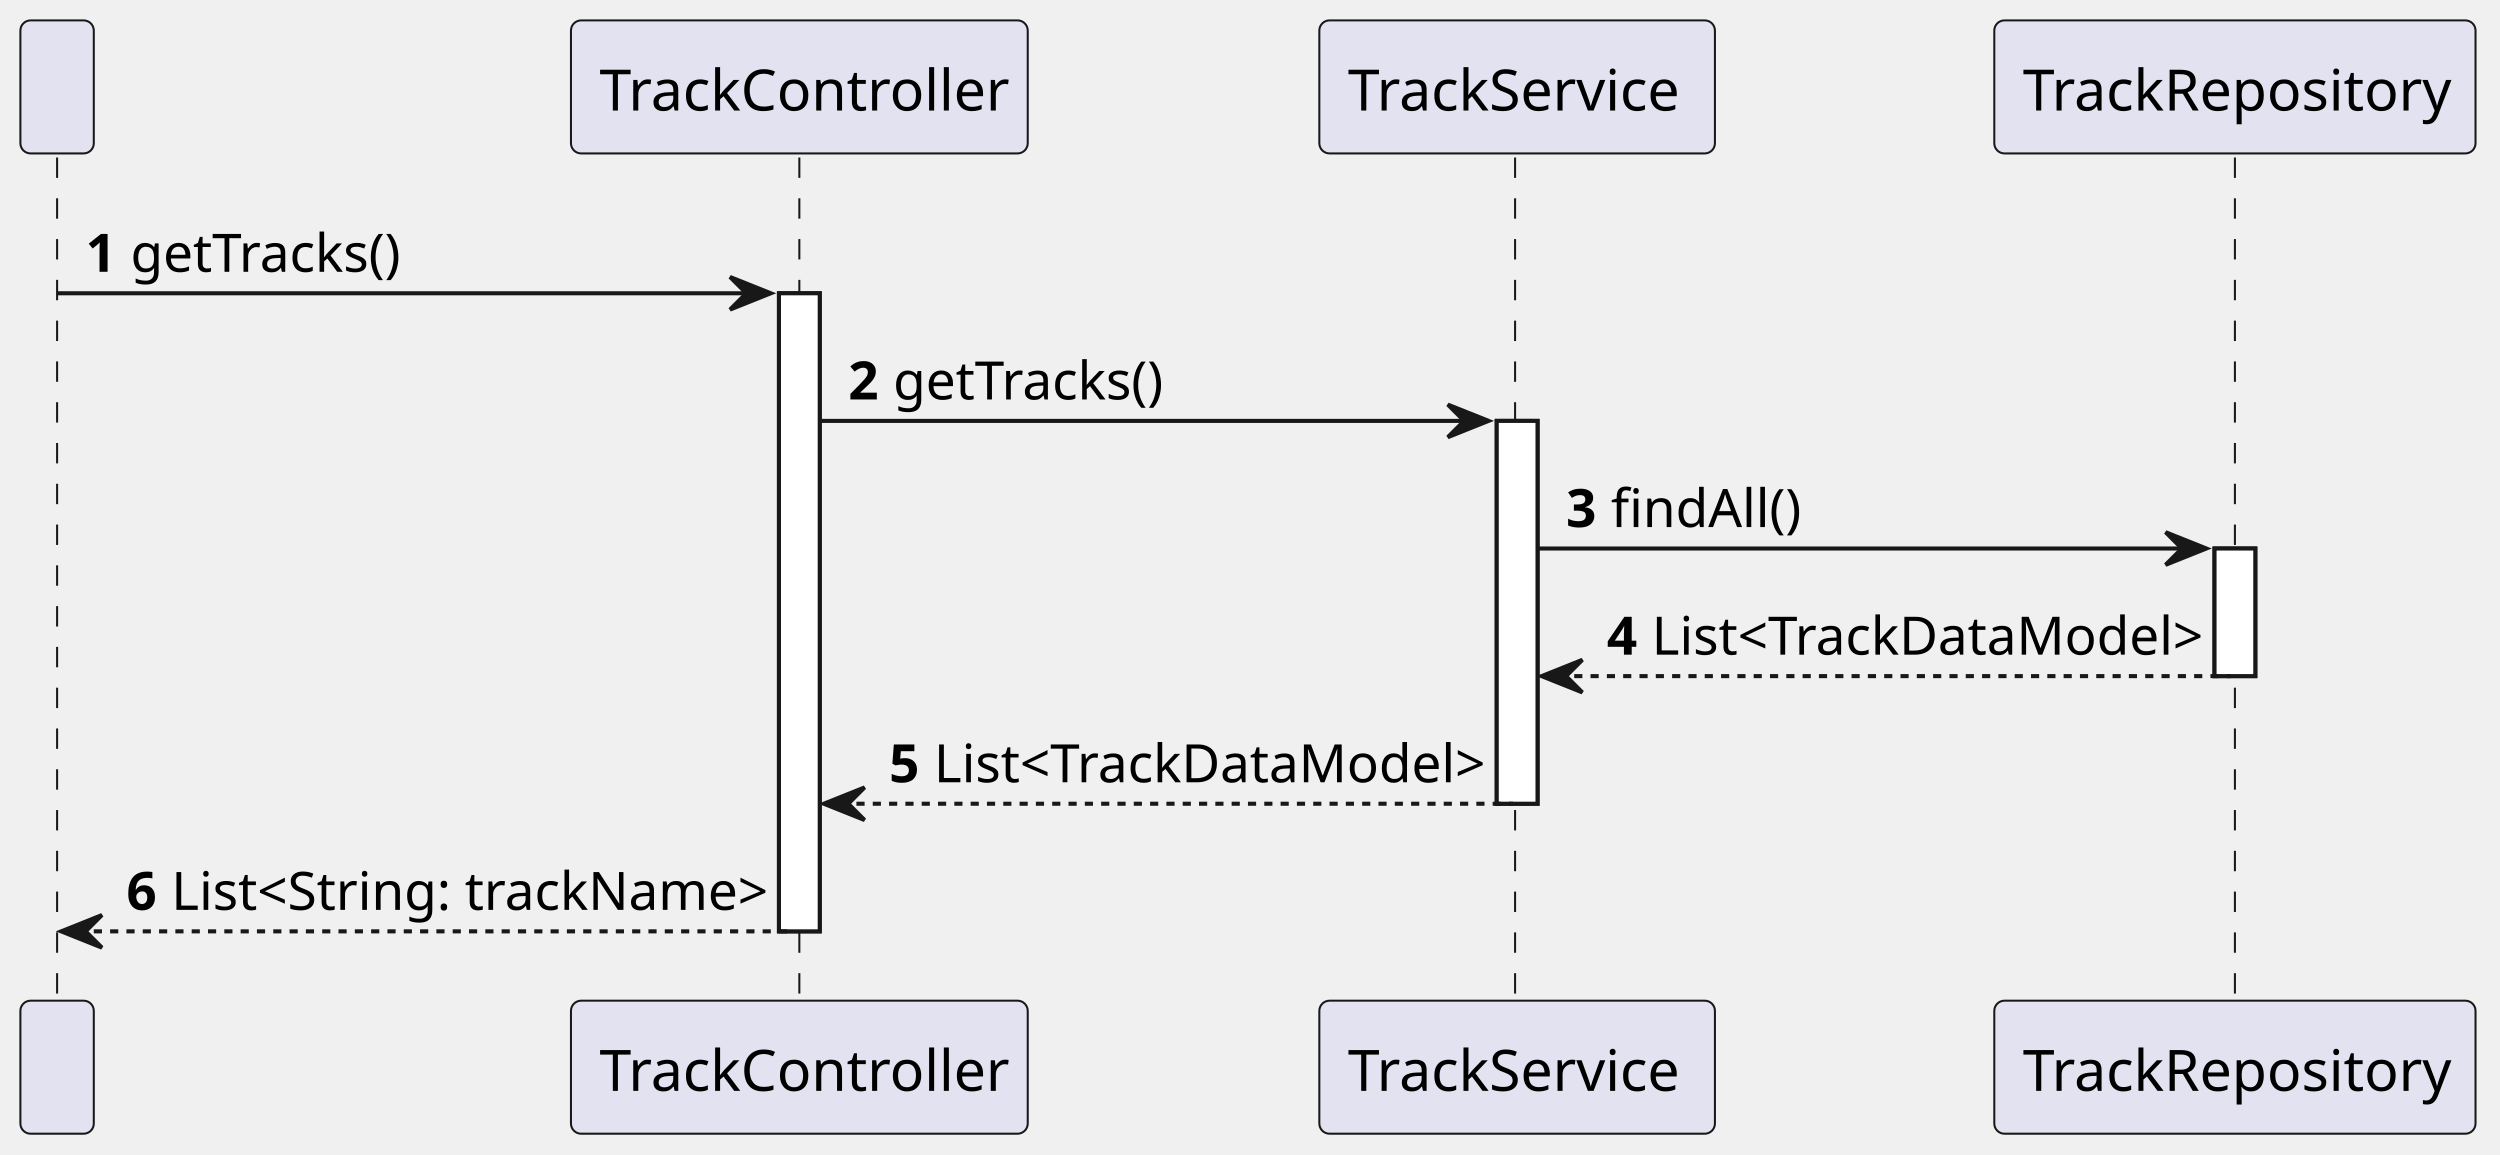
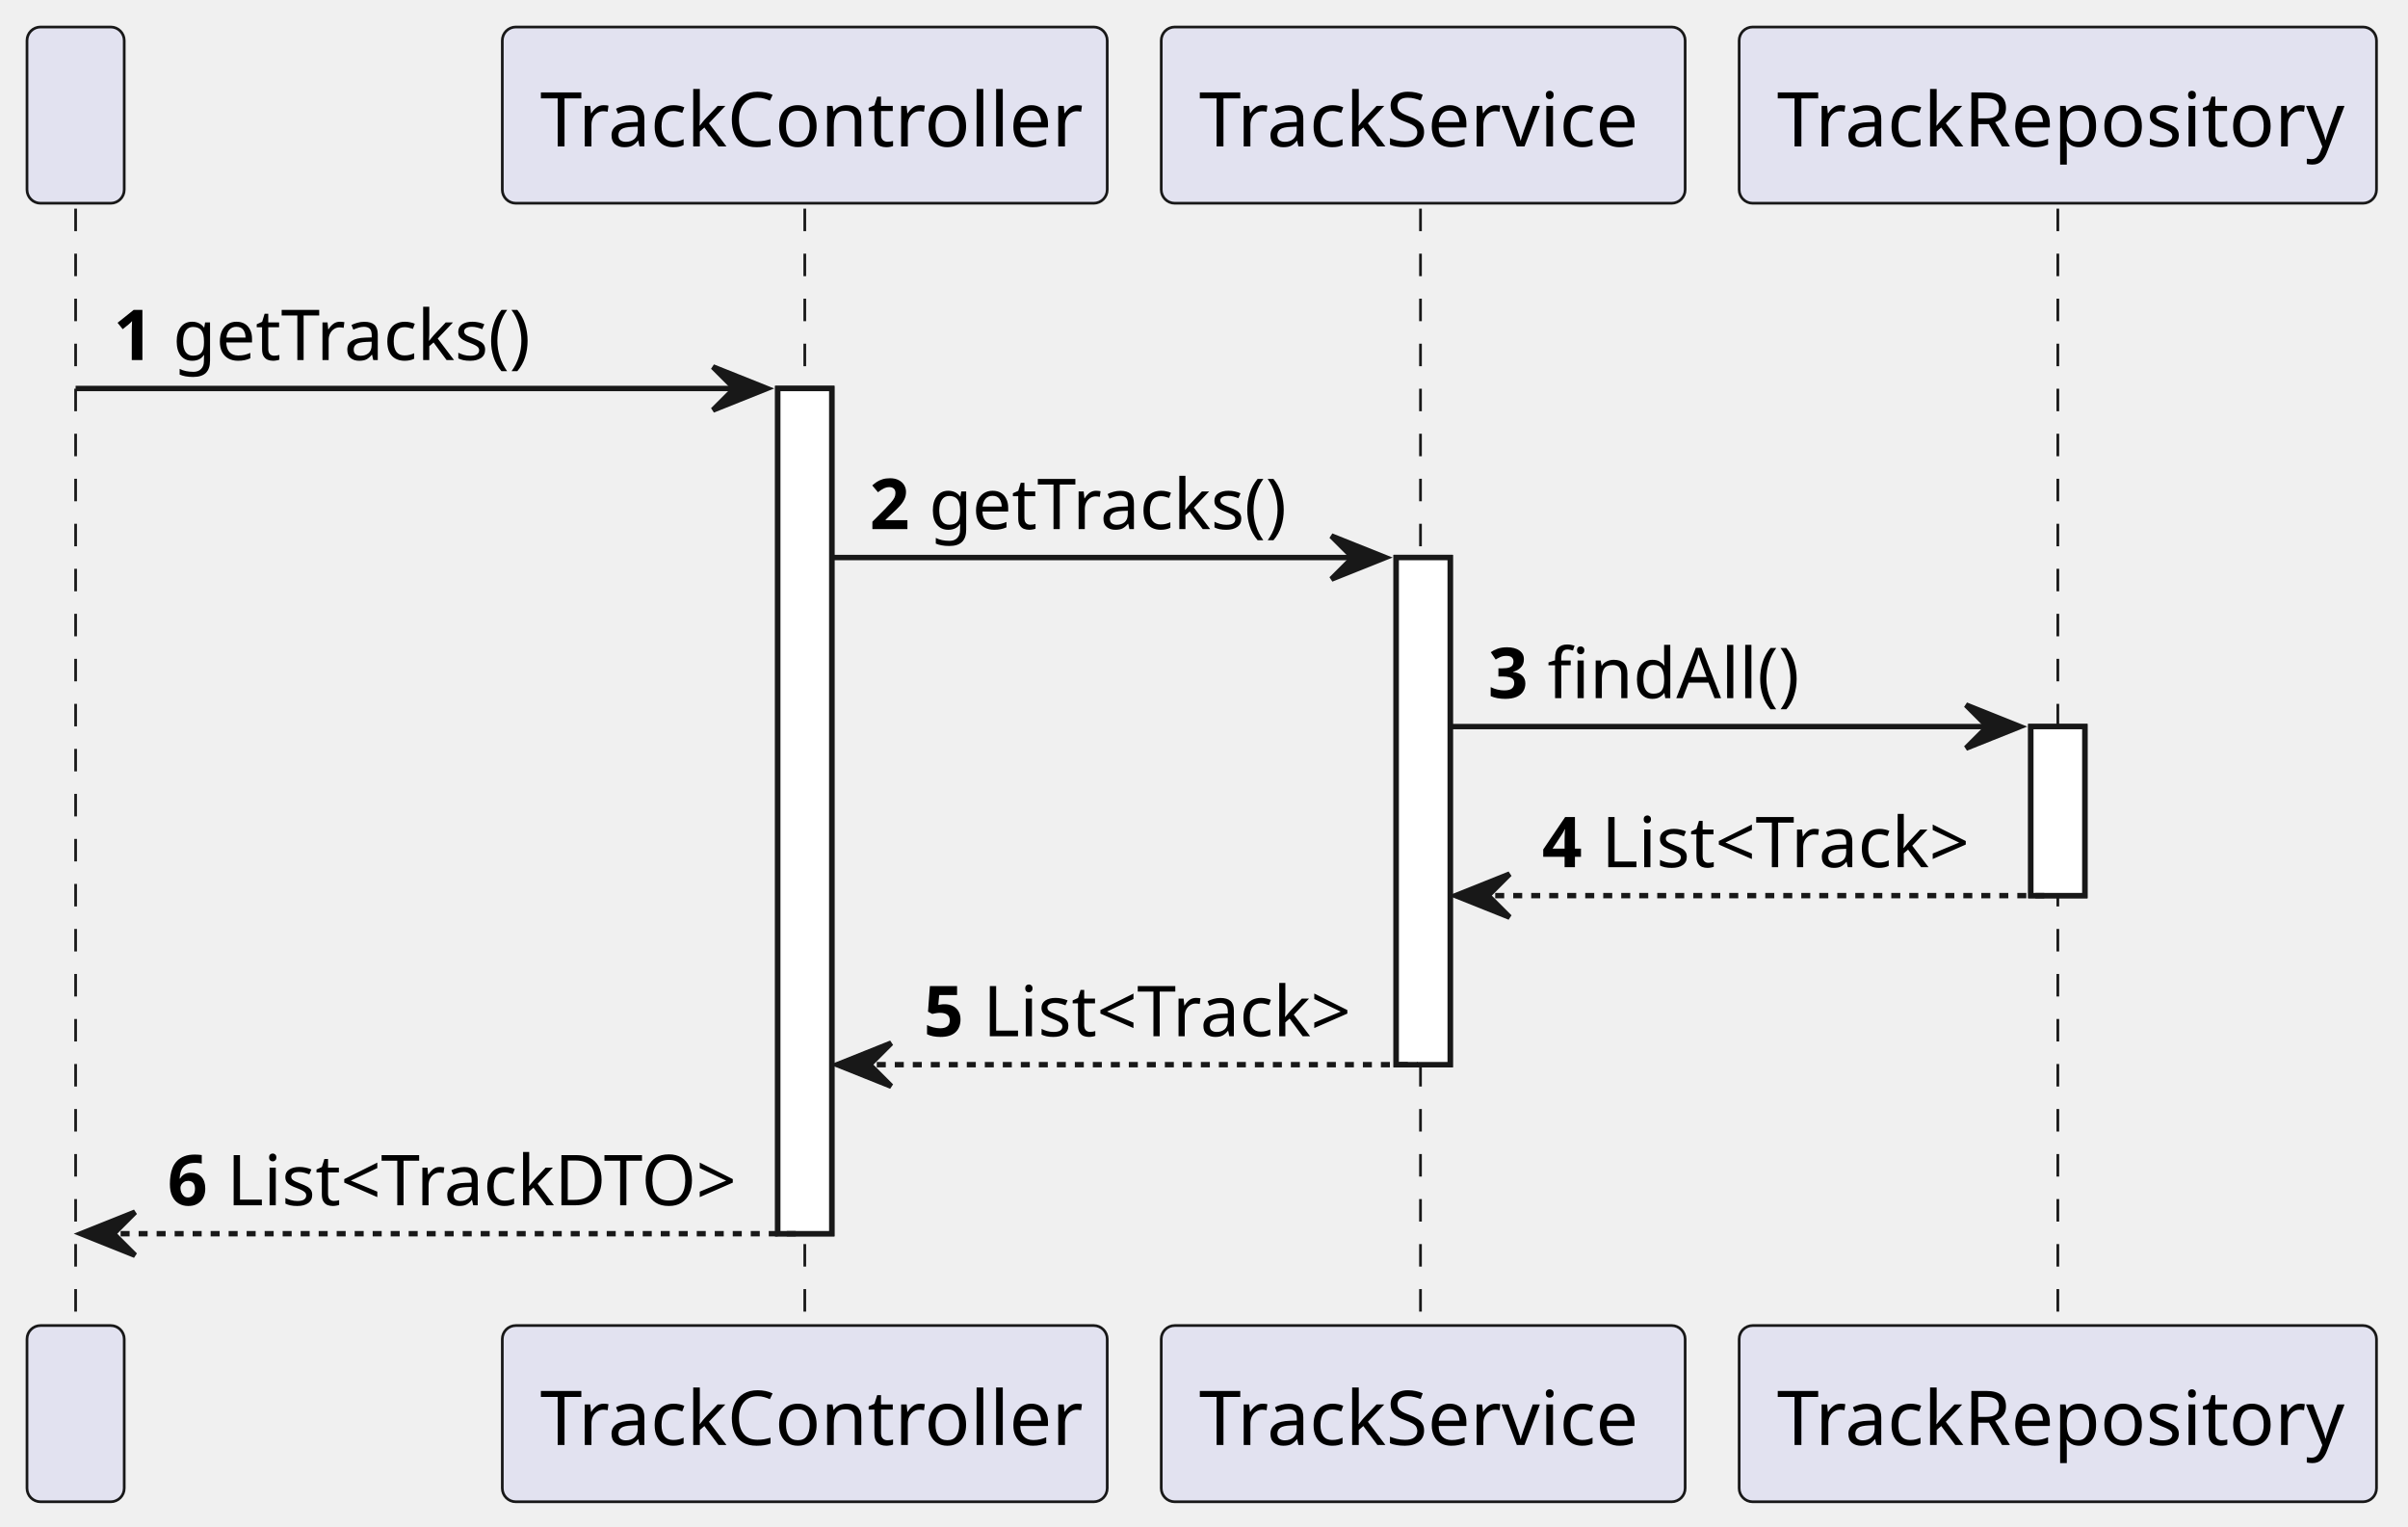
- <svg xmlns="http://www.w3.org/2000/svg" contentStyleType="text/css" height="283px" preserveAspectRatio="none" style="width:613px;height:283px;background:#FFFFFF;" version="1.1" viewBox="0 0 613 283" width="613px" zoomAndPan="magnify">
+ <svg xmlns="http://www.w3.org/2000/svg" contentStyleType="text/css" height="339.6px" preserveAspectRatio="none" style="width:535px;height:339px;background:#FFFFFF;" version="1.1" viewBox="0 0 535 339" width="535.2px" zoomAndPan="magnify">
  <defs />
  <g>
-     <rect fill="#FFFFFF" height="156.455" style="stroke:#181818;stroke-width:1.0;" width="10" x="191" y="71.912" />
-     <rect fill="#FFFFFF" height="93.873" style="stroke:#181818;stroke-width:1.0;" width="10" x="367" y="103.203" />
-     <rect fill="#FFFFFF" height="31.291" style="stroke:#181818;stroke-width:1.0;" width="10" x="543" y="134.494" />
-     <line style="stroke:#181818;stroke-width:0.5;stroke-dasharray:5.0,5.0;" x1="14" x2="14" y1="38.621" y2="246.367" />
-     <line style="stroke:#181818;stroke-width:0.5;stroke-dasharray:5.0,5.0;" x1="196" x2="196" y1="38.621" y2="246.367" />
-     <line style="stroke:#181818;stroke-width:0.5;stroke-dasharray:5.0,5.0;" x1="371.5" x2="371.5" y1="38.621" y2="246.367" />
-     <line style="stroke:#181818;stroke-width:0.5;stroke-dasharray:5.0,5.0;" x1="548" x2="548" y1="38.621" y2="246.367" />
-     <rect fill="#E2E2F0" height="32.621" rx="2.5" ry="2.5" style="stroke:#181818;stroke-width:0.5;" width="18" x="5" y="5" />
-     <text fill="#000000" font-family="sans-serif" font-size="14" lengthAdjust="spacing" textLength="4" x="12" y="27.107"> </text>
-     <rect fill="#E2E2F0" height="32.621" rx="2.5" ry="2.5" style="stroke:#181818;stroke-width:0.5;" width="18" x="5" y="245.367" />
-     <text fill="#000000" font-family="sans-serif" font-size="14" lengthAdjust="spacing" textLength="4" x="12" y="267.475"> </text>
-     <rect fill="#E2E2F0" height="32.621" rx="2.5" ry="2.5" style="stroke:#181818;stroke-width:0.5;" width="112" x="140" y="5" />
-     <text fill="#000000" font-family="sans-serif" font-size="14" lengthAdjust="spacing" textLength="98" x="147" y="27.107">TrackController</text>
-     <rect fill="#E2E2F0" height="32.621" rx="2.5" ry="2.5" style="stroke:#181818;stroke-width:0.5;" width="112" x="140" y="245.367" />
-     <text fill="#000000" font-family="sans-serif" font-size="14" lengthAdjust="spacing" textLength="98" x="147" y="267.475">TrackController</text>
-     <rect fill="#E2E2F0" height="32.621" rx="2.5" ry="2.5" style="stroke:#181818;stroke-width:0.5;" width="97" x="323.5" y="5" />
-     <text fill="#000000" font-family="sans-serif" font-size="14" lengthAdjust="spacing" textLength="83" x="330.5" y="27.107">TrackService</text>
-     <rect fill="#E2E2F0" height="32.621" rx="2.5" ry="2.5" style="stroke:#181818;stroke-width:0.5;" width="97" x="323.5" y="245.367" />
-     <text fill="#000000" font-family="sans-serif" font-size="14" lengthAdjust="spacing" textLength="83" x="330.5" y="267.475">TrackService</text>
-     <rect fill="#E2E2F0" height="32.621" rx="2.5" ry="2.5" style="stroke:#181818;stroke-width:0.5;" width="118" x="489" y="5" />
-     <text fill="#000000" font-family="sans-serif" font-size="14" lengthAdjust="spacing" textLength="104" x="496" y="27.107">TrackRepository</text>
-     <rect fill="#E2E2F0" height="32.621" rx="2.5" ry="2.5" style="stroke:#181818;stroke-width:0.5;" width="118" x="489" y="245.367" />
-     <text fill="#000000" font-family="sans-serif" font-size="14" lengthAdjust="spacing" textLength="104" x="496" y="267.475">TrackRepository</text>
-     <rect fill="#FFFFFF" height="156.455" style="stroke:#181818;stroke-width:1.0;" width="10" x="191" y="71.912" />
-     <rect fill="#FFFFFF" height="93.873" style="stroke:#181818;stroke-width:1.0;" width="10" x="367" y="103.203" />
-     <rect fill="#FFFFFF" height="31.291" style="stroke:#181818;stroke-width:1.0;" width="10" x="543" y="134.494" />
-     <polygon fill="#181818" points="179,67.912,189,71.912,179,75.912,183,71.912" style="stroke:#181818;stroke-width:1.0;" />
-     <line style="stroke:#181818;stroke-width:1.0;" x1="14" x2="185" y1="71.912" y2="71.912" />
-     <text fill="#000000" font-family="sans-serif" font-size="13" font-weight="bold" lengthAdjust="spacing" textLength="7" x="21" y="66.649">1</text>
-     <text fill="#000000" font-family="sans-serif" font-size="13" lengthAdjust="spacing" textLength="65" x="32" y="66.649">getTracks()</text>
-     <polygon fill="#181818" points="355,99.203,365,103.203,355,107.203,359,103.203" style="stroke:#181818;stroke-width:1.0;" />
-     <line style="stroke:#181818;stroke-width:1.0;" x1="201" x2="361" y1="103.203" y2="103.203" />
-     <text fill="#000000" font-family="sans-serif" font-size="13" font-weight="bold" lengthAdjust="spacing" textLength="7" x="208" y="97.94">2</text>
-     <text fill="#000000" font-family="sans-serif" font-size="13" lengthAdjust="spacing" textLength="65" x="219" y="97.94">getTracks()</text>
-     <polygon fill="#181818" points="531,130.494,541,134.494,531,138.494,535,134.494" style="stroke:#181818;stroke-width:1.0;" />
-     <line style="stroke:#181818;stroke-width:1.0;" x1="377" x2="537" y1="134.494" y2="134.494" />
-     <text fill="#000000" font-family="sans-serif" font-size="13" font-weight="bold" lengthAdjust="spacing" textLength="7" x="384" y="129.231">3</text>
-     <text fill="#000000" font-family="sans-serif" font-size="13" lengthAdjust="spacing" textLength="43" x="395" y="129.231">findAll()</text>
-     <polygon fill="#181818" points="388,161.785,378,165.785,388,169.785,384,165.785" style="stroke:#181818;stroke-width:1.0;" />
-     <line style="stroke:#181818;stroke-width:1.0;stroke-dasharray:2.0,2.0;" x1="382" x2="547" y1="165.785" y2="165.785" />
-     <text fill="#000000" font-family="sans-serif" font-size="13" font-weight="bold" lengthAdjust="spacing" textLength="7" x="394" y="160.523">4</text>
-     <text fill="#000000" font-family="sans-serif" font-size="13" lengthAdjust="spacing" textLength="131" x="405" y="160.523">List&lt;TrackDataModel&gt;</text>
-     <polygon fill="#181818" points="212,193.076,202,197.076,212,201.076,208,197.076" style="stroke:#181818;stroke-width:1.0;" />
-     <line style="stroke:#181818;stroke-width:1.0;stroke-dasharray:2.0,2.0;" x1="206" x2="371" y1="197.076" y2="197.076" />
-     <text fill="#000000" font-family="sans-serif" font-size="13" font-weight="bold" lengthAdjust="spacing" textLength="7" x="218" y="191.814">5</text>
-     <text fill="#000000" font-family="sans-serif" font-size="13" lengthAdjust="spacing" textLength="131" x="229" y="191.814">List&lt;TrackDataModel&gt;</text>
-     <polygon fill="#181818" points="25,224.367,15,228.367,25,232.367,21,228.367" style="stroke:#181818;stroke-width:1.0;" />
-     <line style="stroke:#181818;stroke-width:1.0;stroke-dasharray:2.0,2.0;" x1="19" x2="195" y1="228.367" y2="228.367" />
-     <text fill="#000000" font-family="sans-serif" font-size="13" font-weight="bold" lengthAdjust="spacing" textLength="7" x="31" y="223.105">6</text>
-     <text fill="#000000" font-family="sans-serif" font-size="13" lengthAdjust="spacing" textLength="142" x="42" y="223.105">List&lt;String: trackName&gt;</text>
+     <rect fill="#FFFFFF" height="187.746" style="stroke:#181818;stroke-width:1.2;" width="12" x="172.8" y="86.294" />
+     <rect fill="#FFFFFF" height="112.648" style="stroke:#181818;stroke-width:1.2;" width="12" x="310.2" y="123.844" />
+     <rect fill="#FFFFFF" height="37.549" style="stroke:#181818;stroke-width:1.2;" width="12" x="451.2" y="161.393" />
+     <line style="stroke:#181818;stroke-width:0.6;stroke-dasharray:5.0,5.0;" x1="16.8" x2="16.8" y1="46.345" y2="295.641" />
+     <line style="stroke:#181818;stroke-width:0.6;stroke-dasharray:5.0,5.0;" x1="178.8" x2="178.8" y1="46.345" y2="295.641" />
+     <line style="stroke:#181818;stroke-width:0.6;stroke-dasharray:5.0,5.0;" x1="315.6" x2="315.6" y1="46.345" y2="295.641" />
+     <line style="stroke:#181818;stroke-width:0.6;stroke-dasharray:5.0,5.0;" x1="457.2" x2="457.2" y1="46.345" y2="295.641" />
+     <rect fill="#E2E2F0" height="39.145" rx="3" ry="3" style="stroke:#181818;stroke-width:0.6;" width="21.6" x="6" y="6" />
+     <text fill="#000000" font-family="sans-serif" font-size="16.8" lengthAdjust="spacing" textLength="4.8" x="14.4" y="32.529"> </text>
+     <rect fill="#E2E2F0" height="39.145" rx="3" ry="3" style="stroke:#181818;stroke-width:0.6;" width="21.6" x="6" y="294.441" />
+     <text fill="#000000" font-family="sans-serif" font-size="16.8" lengthAdjust="spacing" textLength="4.8" x="14.4" y="320.969"> </text>
+     <rect fill="#E2E2F0" height="39.145" rx="3" ry="3" style="stroke:#181818;stroke-width:0.6;" width="134.4" x="111.6" y="6" />
+     <text fill="#000000" font-family="sans-serif" font-size="16.8" lengthAdjust="spacing" textLength="117.6" x="120" y="32.529">TrackController</text>
+     <rect fill="#E2E2F0" height="39.145" rx="3" ry="3" style="stroke:#181818;stroke-width:0.6;" width="134.4" x="111.6" y="294.441" />
+     <text fill="#000000" font-family="sans-serif" font-size="16.8" lengthAdjust="spacing" textLength="117.6" x="120" y="320.969">TrackController</text>
+     <rect fill="#E2E2F0" height="39.145" rx="3" ry="3" style="stroke:#181818;stroke-width:0.6;" width="116.4" x="258" y="6" />
+     <text fill="#000000" font-family="sans-serif" font-size="16.8" lengthAdjust="spacing" textLength="99.6" x="266.4" y="32.529">TrackService</text>
+     <rect fill="#E2E2F0" height="39.145" rx="3" ry="3" style="stroke:#181818;stroke-width:0.6;" width="116.4" x="258" y="294.441" />
+     <text fill="#000000" font-family="sans-serif" font-size="16.8" lengthAdjust="spacing" textLength="99.6" x="266.4" y="320.969">TrackService</text>
+     <rect fill="#E2E2F0" height="39.145" rx="3" ry="3" style="stroke:#181818;stroke-width:0.6;" width="141.6" x="386.4" y="6" />
+     <text fill="#000000" font-family="sans-serif" font-size="16.8" lengthAdjust="spacing" textLength="124.8" x="394.8" y="32.529">TrackRepository</text>
+     <rect fill="#E2E2F0" height="39.145" rx="3" ry="3" style="stroke:#181818;stroke-width:0.6;" width="141.6" x="386.4" y="294.441" />
+     <text fill="#000000" font-family="sans-serif" font-size="16.8" lengthAdjust="spacing" textLength="124.8" x="394.8" y="320.969">TrackRepository</text>
+     <rect fill="#FFFFFF" height="187.746" style="stroke:#181818;stroke-width:1.2;" width="12" x="172.8" y="86.294" />
+     <rect fill="#FFFFFF" height="112.648" style="stroke:#181818;stroke-width:1.2;" width="12" x="310.2" y="123.844" />
+     <rect fill="#FFFFFF" height="37.549" style="stroke:#181818;stroke-width:1.2;" width="12" x="451.2" y="161.393" />
+     <polygon fill="#181818" points="158.4,81.495,170.4,86.294,158.4,91.094,163.2,86.294" style="stroke:#181818;stroke-width:1.2;" />
+     <line style="stroke:#181818;stroke-width:1.2;" x1="16.8" x2="165.6" y1="86.294" y2="86.294" />
+     <text fill="#000000" font-family="sans-serif" font-size="15.6" font-weight="bold" lengthAdjust="spacing" textLength="8.4" x="25.2" y="79.979">1</text>
+     <text fill="#000000" font-family="sans-serif" font-size="15.6" lengthAdjust="spacing" textLength="78" x="38.4" y="79.979">getTracks()</text>
+     <polygon fill="#181818" points="295.8,119.044,307.8,123.844,295.8,128.644,300.6,123.844" style="stroke:#181818;stroke-width:1.2;" />
+     <line style="stroke:#181818;stroke-width:1.2;" x1="184.8" x2="303" y1="123.844" y2="123.844" />
+     <text fill="#000000" font-family="sans-serif" font-size="15.6" font-weight="bold" lengthAdjust="spacing" textLength="8.4" x="193.2" y="117.528">2</text>
+     <text fill="#000000" font-family="sans-serif" font-size="15.6" lengthAdjust="spacing" textLength="78" x="206.4" y="117.528">getTracks()</text>
+     <polygon fill="#181818" points="436.8,156.593,448.8,161.393,436.8,166.193,441.6,161.393" style="stroke:#181818;stroke-width:1.2;" />
+     <line style="stroke:#181818;stroke-width:1.2;" x1="322.2" x2="444" y1="161.393" y2="161.393" />
+     <text fill="#000000" font-family="sans-serif" font-size="15.6" font-weight="bold" lengthAdjust="spacing" textLength="8.4" x="330.6" y="155.078">3</text>
+     <text fill="#000000" font-family="sans-serif" font-size="15.6" lengthAdjust="spacing" textLength="51.6" x="343.8" y="155.078">findAll()</text>
+     <polygon fill="#181818" points="335.4,194.142,323.4,198.942,335.4,203.742,330.6,198.942" style="stroke:#181818;stroke-width:1.2;" />
+     <line style="stroke:#181818;stroke-width:1.2;stroke-dasharray:2.0,2.0;" x1="328.2" x2="456" y1="198.942" y2="198.942" />
+     <text fill="#000000" font-family="sans-serif" font-size="15.6" font-weight="bold" lengthAdjust="spacing" textLength="8.4" x="342.6" y="192.627">4</text>
+     <text fill="#000000" font-family="sans-serif" font-size="15.6" lengthAdjust="spacing" textLength="82.8" x="355.8" y="192.627">List&lt;Track&gt;</text>
+     <polygon fill="#181818" points="198,231.691,186,236.491,198,241.291,193.2,236.491" style="stroke:#181818;stroke-width:1.2;" />
+     <line style="stroke:#181818;stroke-width:1.2;stroke-dasharray:2.0,2.0;" x1="190.8" x2="315" y1="236.491" y2="236.491" />
+     <text fill="#000000" font-family="sans-serif" font-size="15.6" font-weight="bold" lengthAdjust="spacing" textLength="8.4" x="205.2" y="230.176">5</text>
+     <text fill="#000000" font-family="sans-serif" font-size="15.6" lengthAdjust="spacing" textLength="82.8" x="218.4" y="230.176">List&lt;Track&gt;</text>
+     <polygon fill="#181818" points="30,269.241,18,274.041,30,278.841,25.2,274.041" style="stroke:#181818;stroke-width:1.2;" />
+     <line style="stroke:#181818;stroke-width:1.2;stroke-dasharray:2.0,2.0;" x1="22.8" x2="177.6" y1="274.041" y2="274.041" />
+     <text fill="#000000" font-family="sans-serif" font-size="15.6" font-weight="bold" lengthAdjust="spacing" textLength="8.4" x="37.2" y="267.725">6</text>
+     <text fill="#000000" font-family="sans-serif" font-size="15.6" lengthAdjust="spacing" textLength="114" x="50.4" y="267.725">List&lt;TrackDTO&gt;</text>
  </g>
</svg>
